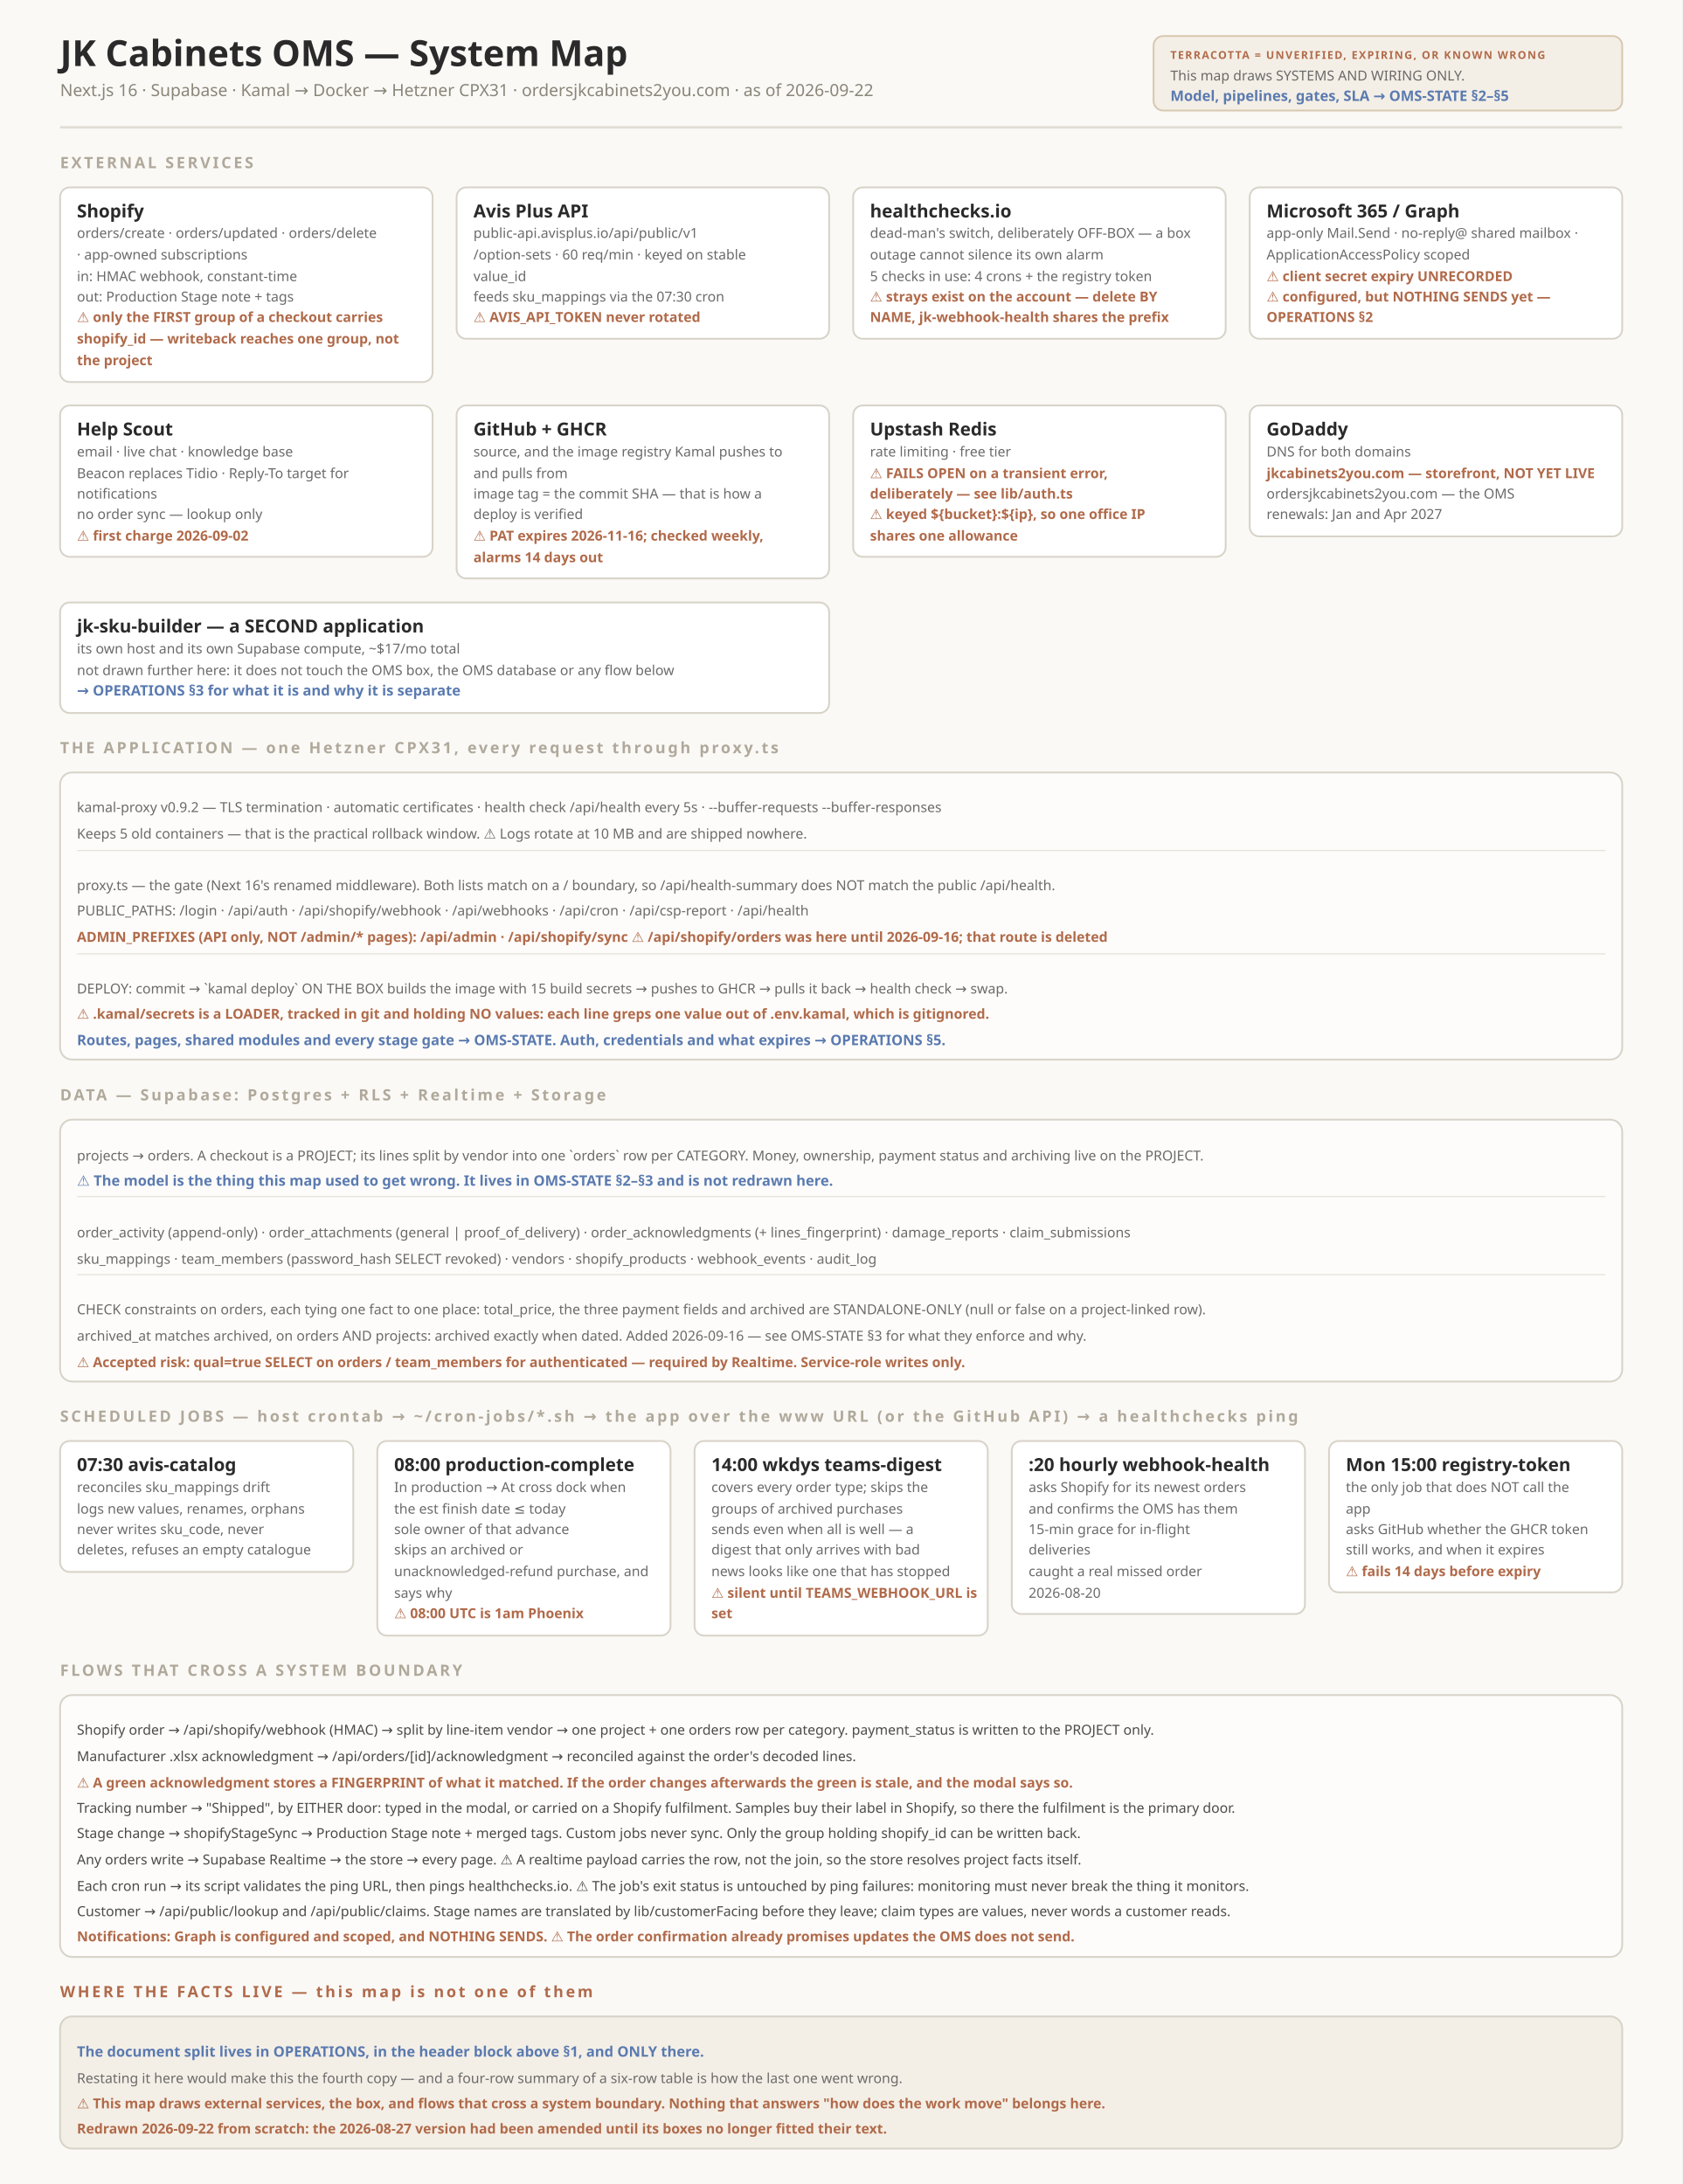
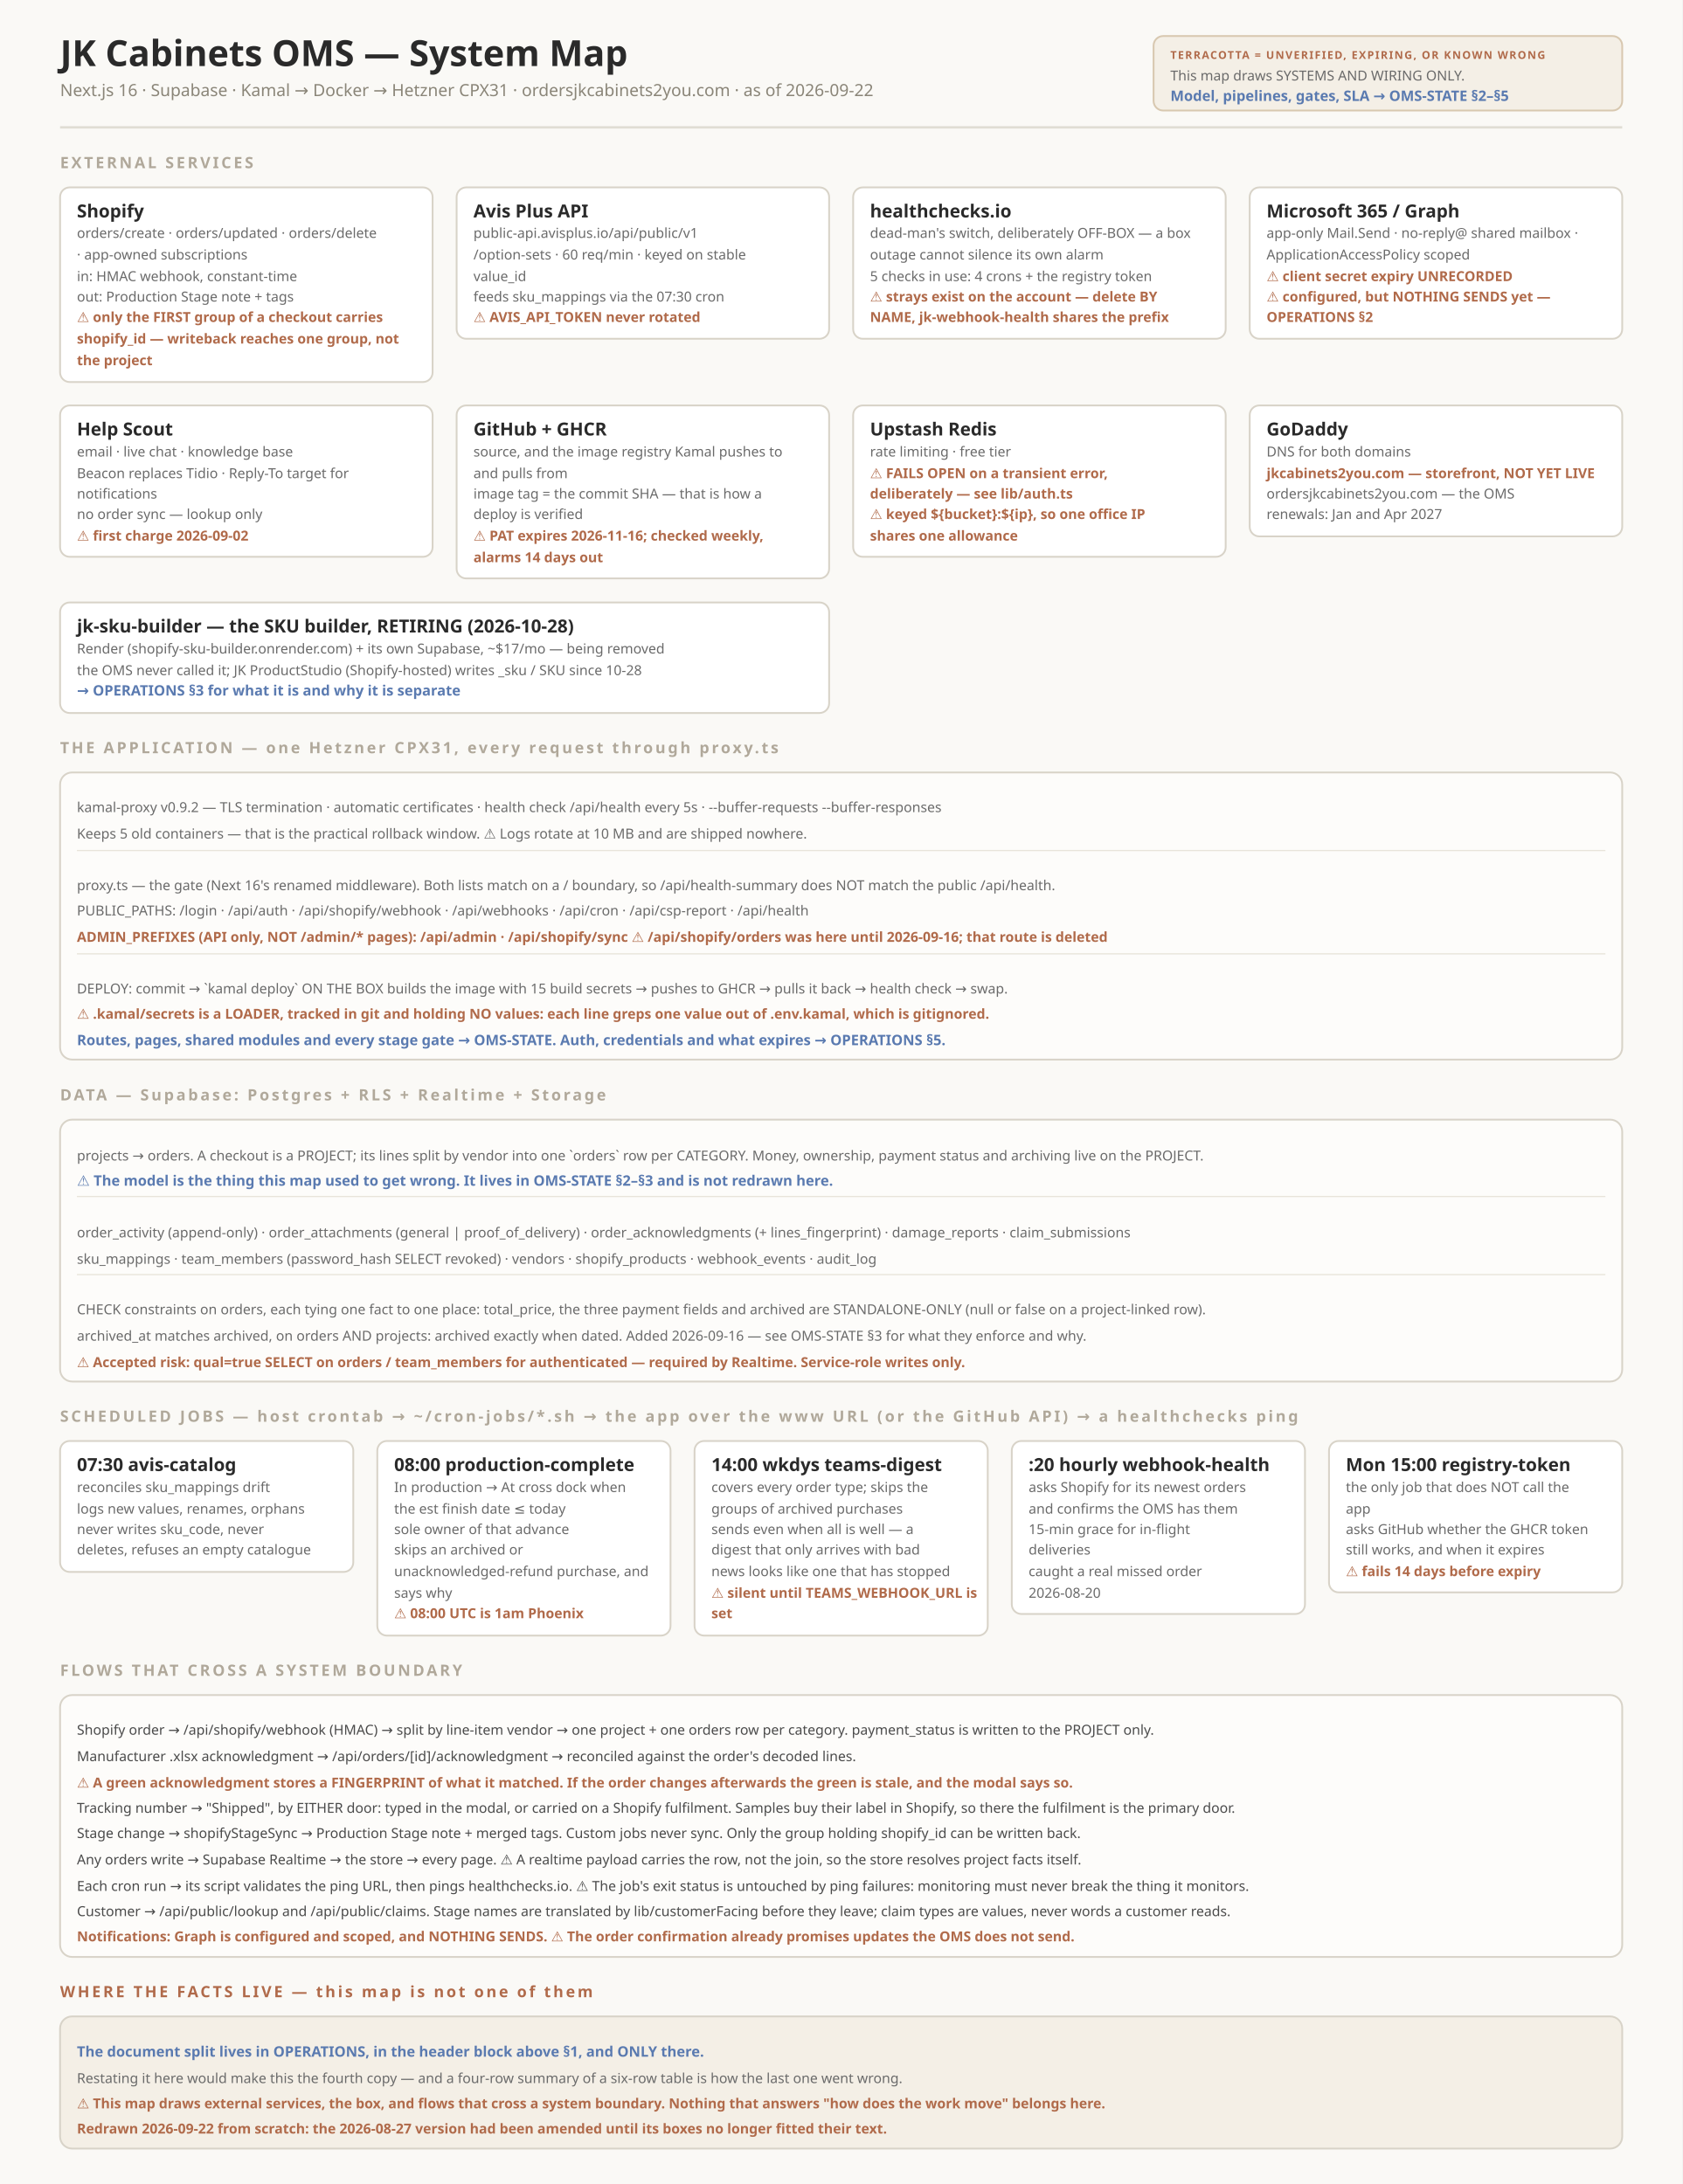
<svg xmlns="http://www.w3.org/2000/svg" viewBox="0 0 1400 1818" font-family="'Segoe UI', system-ui, sans-serif">
  <defs>
    <style>
    .title { font-size: 30px; font-weight: 700; fill: #2a2a2a; }
    .subtitle { font-size: 14px; fill: #8a8578; }
    .zone { font-size: 13px; font-weight: 700; letter-spacing: 2px; fill: #b0a89a; }
    .zoneRed { font-size: 13px; font-weight: 700; letter-spacing: 2px; fill: #b06a4a; }
    .box-title { font-size: 15px; font-weight: 700; fill: #2a2a2a; }
    .box-sub { font-size: 11.5px; fill: #6a6a6a; }
    .box-sub-em { font-size: 11.5px; fill: #b06a4a; font-weight: 600; }
    .flowsub { font-size: 11.5px; fill: #4a4a4a; }
    .ptr { font-size: 12px; fill: #5a7ab0; font-weight: 600; }
    .new { font-size: 9px; font-weight: 700; fill: #b06a4a; letter-spacing: 1px; }
  </style>
  </defs>
  <rect width="1400" height="1818" fill="#faf9f6" />
  <text x="50" y="55" class="title">JK Cabinets OMS — System Map</text>
  <text x="50" y="80" class="subtitle">Next.js 16 · Supabase · Kamal → Docker → Hetzner CPX31 · ordersjkcabinets2you.com · as of 2026-09-22</text>
  <rect x="960" y="30" width="390" height="62" rx="8" fill="#f4efe6" stroke="#d8c8b0" stroke-width="1.5" />
  <text x="974" y="49" class="new">TERRACOTTA = UNVERIFIED, EXPIRING, OR KNOWN WRONG</text>
  <text x="974" y="67" class="box-sub">This map draws SYSTEMS AND WIRING ONLY.</text>
  <text x="974" y="84" class="ptr">Model, pipelines, gates, SLA → OMS-STATE §2–§5</text>
  <line x1="50" y1="106" x2="1350" y2="106" stroke="#e0ddd4" stroke-width="2" />
  <text x="50" y="140" class="zone">EXTERNAL SERVICES</text>
  <rect x="50" y="156" width="310" height="162" rx="8" fill="#fff" stroke="#d8d3c8" stroke-width="1.5" />
  <text x="64" y="181" class="box-title">Shopify</text>
  <text x="64" y="198" class="box-sub">orders/create · orders/updated · orders/delete</text>
  <text x="64" y="216" class="box-sub">· app-owned subscriptions</text>
  <text x="64" y="234" class="box-sub">in: HMAC webhook, constant-time</text>
  <text x="64" y="251" class="box-sub">out: Production Stage note + tags</text>
  <text x="64" y="268" class="box-sub-em">⚠ only the FIRST group of a checkout carries</text>
  <text x="64" y="286" class="box-sub-em">shopify_id — writeback reaches one group, not</text>
  <text x="64" y="304" class="box-sub-em">the project</text>
  <rect x="380" y="156" width="310" height="126" rx="8" fill="#fff" stroke="#d8d3c8" stroke-width="1.5" />
  <text x="394" y="181" class="box-title">Avis Plus API</text>
  <text x="394" y="198" class="box-sub">public-api.avisplus.io/api/public/v1</text>
  <text x="394" y="216" class="box-sub">/option-sets · 60 req/min · keyed on stable</text>
  <text x="394" y="234" class="box-sub">value_id</text>
  <text x="394" y="251" class="box-sub">feeds sku_mappings via the 07:30 cron</text>
  <text x="394" y="268" class="box-sub-em">⚠ AVIS_API_TOKEN never rotated</text>
  <rect x="710" y="156" width="310" height="126" rx="8" fill="#fff" stroke="#d8d3c8" stroke-width="1.5" />
  <text x="724" y="181" class="box-title">healthchecks.io</text>
  <text x="724" y="198" class="box-sub">dead-man's switch, deliberately OFF-BOX — a box</text>
  <text x="724" y="216" class="box-sub">outage cannot silence its own alarm</text>
  <text x="724" y="234" class="box-sub">5 checks in use: 4 crons + the registry token</text>
  <text x="724" y="251" class="box-sub-em">⚠ strays exist on the account — delete BY</text>
  <text x="724" y="268" class="box-sub-em">NAME, jk-webhook-health shares the prefix</text>
  <rect x="1040" y="156" width="310" height="126" rx="8" fill="#fff" stroke="#d8d3c8" stroke-width="1.5" />
  <text x="1054" y="181" class="box-title">Microsoft 365 / Graph</text>
  <text x="1054" y="198" class="box-sub">app-only Mail.Send · no-reply@ shared mailbox ·</text>
  <text x="1054" y="216" class="box-sub">ApplicationAccessPolicy scoped</text>
  <text x="1054" y="234" class="box-sub-em">⚠ client secret expiry UNRECORDED</text>
  <text x="1054" y="251" class="box-sub-em">⚠ configured, but NOTHING SENDS yet —</text>
  <text x="1054" y="268" class="box-sub-em">OPERATIONS §2</text>
  <rect x="50" y="337.5" width="310" height="126" rx="8" fill="#fff" stroke="#d8d3c8" stroke-width="1.5" />
  <text x="64" y="362.5" class="box-title">Help Scout</text>
  <text x="64" y="380" class="box-sub">email · live chat · knowledge base</text>
  <text x="64" y="398" class="box-sub">Beacon replaces Tidio · Reply-To target for</text>
  <text x="64" y="415" class="box-sub">notifications</text>
  <text x="64" y="432" class="box-sub">no order sync — lookup only</text>
  <text x="64" y="450" class="box-sub-em">⚠ first charge 2026-09-02</text>
  <rect x="380" y="337.5" width="310" height="144" rx="8" fill="#fff" stroke="#d8d3c8" stroke-width="1.5" />
  <text x="394" y="362.5" class="box-title">GitHub + GHCR</text>
  <text x="394" y="380" class="box-sub">source, and the image registry Kamal pushes to</text>
  <text x="394" y="398" class="box-sub">and pulls from</text>
  <text x="394" y="415" class="box-sub">image tag = the commit SHA — that is how a</text>
  <text x="394" y="432" class="box-sub">deploy is verified</text>
  <text x="394" y="450" class="box-sub-em">⚠ PAT expires 2026-11-16; checked weekly,</text>
  <text x="394" y="468" class="box-sub-em">alarms 14 days out</text>
  <rect x="710" y="337.5" width="310" height="126" rx="8" fill="#fff" stroke="#d8d3c8" stroke-width="1.5" />
  <text x="724" y="362.5" class="box-title">Upstash Redis</text>
  <text x="724" y="380" class="box-sub">rate limiting · free tier</text>
  <text x="724" y="398" class="box-sub-em">⚠ FAILS OPEN on a transient error,</text>
  <text x="724" y="415" class="box-sub-em">deliberately — see lib/auth.ts</text>
  <text x="724" y="432" class="box-sub-em">⚠ keyed ${bucket}:${ip}, so one office IP</text>
  <text x="724" y="450" class="box-sub-em">shares one allowance</text>
  <rect x="1040" y="337.5" width="310" height="109" rx="8" fill="#fff" stroke="#d8d3c8" stroke-width="1.5" />
  <text x="1054" y="362.5" class="box-title">GoDaddy</text>
  <text x="1054" y="380" class="box-sub">DNS for both domains</text>
  <text x="1054" y="398" class="box-sub-em">jkcabinets2you.com — storefront, NOT YET LIVE</text>
  <text x="1054" y="415" class="box-sub">ordersjkcabinets2you.com — the OMS</text>
  <text x="1054" y="432" class="box-sub">renewals: Jan and Apr 2027</text>
  <rect x="50" y="501.5" width="640" height="92" rx="8" fill="#fff" stroke="#d8d3c8" stroke-width="1.5" />
-   <text x="64" y="526.5" class="box-title">jk-sku-builder — a SECOND application</text>
-   <text x="64" y="544" class="box-sub">its own host and its own Supabase compute, ~$17/mo total</text>
-   <text x="64" y="562" class="box-sub">not drawn further here: it does not touch the OMS box, the OMS database or any flow below</text>
+   <text x="64" y="526.5" class="box-title">jk-sku-builder — the SKU builder, RETIRING (2026-10-28)</text>
+   <text x="64" y="544" class="box-sub">Render (shopify-sku-builder.onrender.com) + its own Supabase, ~$17/mo — being removed</text>
+   <text x="64" y="562" class="box-sub">the OMS never called it; JK ProductStudio (Shopify-hosted) writes _sku / SKU since 10-28</text>
  <text x="64" y="579" class="ptr">→ OPERATIONS §3 for what it is and why it is separate</text>
  <text x="50" y="627.0" class="zone">THE APPLICATION — one Hetzner CPX31, every request through proxy.ts</text>
  <rect x="50" y="643.0" width="1300" height="239" rx="10" fill="#fdfcfa" stroke="#d8d3c8" stroke-width="1.5" />
  <text x="64" y="676" class="box-sub">kamal-proxy v0.9.2 — TLS termination · automatic certificates · health check /api/health every 5s · --buffer-requests --buffer-responses</text>
  <text x="64" y="698" class="box-sub">Keeps 5 old containers — that is the practical rollback window. ⚠ Logs rotate at 10 MB and are shipped nowhere.</text>
  <line x1="64" y1="708" x2="1336" y2="708" stroke="#e8e4da" stroke-width="1" />
  <text x="64" y="741" class="box-sub">proxy.ts — the gate (Next 16's renamed middleware). Both lists match on a / boundary, so /api/health-summary does NOT match the public /api/health.</text>
  <text x="64" y="762" class="box-sub">PUBLIC_PATHS: /login · /api/auth · /api/shopify/webhook · /api/webhooks · /api/cron · /api/csp-report · /api/health</text>
  <text x="64" y="784" class="box-sub-em">ADMIN_PREFIXES (API only, NOT /admin/* pages): /api/admin · /api/shopify/sync ⚠ /api/shopify/orders was here until 2026-09-16; that route is deleted</text>
  <line x1="64" y1="794" x2="1336" y2="794" stroke="#e8e4da" stroke-width="1" />
  <text x="64" y="827" class="box-sub">DEPLOY: commit → `kamal deploy` ON THE BOX builds the image with 15 build secrets → pushes to GHCR → pulls it back → health check → swap.</text>
  <text x="64" y="848" class="box-sub-em">⚠ .kamal/secrets is a LOADER, tracked in git and holding NO values: each line greps one value out of .env.kamal, which is gitignored.</text>
  <text x="64" y="870" class="ptr">Routes, pages, shared modules and every stage gate → OMS-STATE. Auth, credentials and what expires → OPERATIONS §5.</text>
  <text x="50" y="916.0" class="zone">DATA — Supabase: Postgres + RLS + Realtime + Storage</text>
  <rect x="50" y="932.0" width="1300" height="218" rx="10" fill="#fdfcfa" stroke="#d8d3c8" stroke-width="1.5" />
  <text x="64" y="966" class="box-sub">projects → orders. A checkout is a PROJECT; its lines split by vendor into one `orders` row per CATEGORY. Money, ownership, payment status and archiving live on the PROJECT.</text>
  <text x="64" y="987" class="ptr">⚠ The model is the thing this map used to get wrong. It lives in OMS-STATE §2–§3 and is not redrawn here.</text>
  <line x1="64" y1="996" x2="1336" y2="996" stroke="#e8e4da" stroke-width="1" />
  <text x="64" y="1030" class="box-sub">order_activity (append-only) · order_attachments (general | proof_of_delivery) · order_acknowledgments (+ lines_fingerprint) · damage_reports · claim_submissions</text>
  <text x="64" y="1052" class="box-sub">sku_mappings · team_members (password_hash SELECT revoked) · vendors · shopify_products · webhook_events · audit_log</text>
  <line x1="64" y1="1061" x2="1336" y2="1061" stroke="#e8e4da" stroke-width="1" />
  <text x="64" y="1094" class="box-sub">CHECK constraints on orders, each tying one fact to one place: total_price, the three payment fields and archived are STANDALONE-ONLY (null or false on a project-linked row).</text>
  <text x="64" y="1116" class="box-sub">archived_at matches archived, on orders AND projects: archived exactly when dated. Added 2026-09-16 — see OMS-STATE §3 for what they enforce and why.</text>
  <text x="64" y="1138" class="box-sub-em">⚠ Accepted risk: qual=true SELECT on orders / team_members for authenticated — required by Realtime. Service-role writes only.</text>
  <text x="50" y="1183.5" class="zone">SCHEDULED JOBS — host crontab → ~/cron-jobs/*.sh → the app over the www URL (or the GitHub API) → a healthchecks ping</text>
  <rect x="50" y="1199.5" width="244" height="109" rx="8" fill="#fff" stroke="#d8d3c8" stroke-width="1.5" />
  <text x="64" y="1224.5" class="box-title">07:30 avis-catalog</text>
  <text x="64" y="1242" class="box-sub">reconciles sku_mappings drift</text>
  <text x="64" y="1260" class="box-sub">logs new values, renames, orphans</text>
  <text x="64" y="1277" class="box-sub">never writes sku_code, never</text>
  <text x="64" y="1294" class="box-sub">deletes, refuses an empty catalogue</text>
  <rect x="314" y="1199.5" width="244" height="162" rx="8" fill="#fff" stroke="#d8d3c8" stroke-width="1.5" />
  <text x="328" y="1224.5" class="box-title">08:00 production-complete</text>
  <text x="328" y="1242" class="box-sub">In production → At cross dock when</text>
  <text x="328" y="1260" class="box-sub">the est finish date ≤ today</text>
  <text x="328" y="1277" class="box-sub">sole owner of that advance</text>
  <text x="328" y="1294" class="box-sub">skips an archived or</text>
  <text x="328" y="1312" class="box-sub">unacknowledged-refund purchase, and</text>
  <text x="328" y="1330" class="box-sub">says why</text>
  <text x="328" y="1347" class="box-sub-em">⚠ 08:00 UTC is 1am Phoenix</text>
  <rect x="578" y="1199.5" width="244" height="162" rx="8" fill="#fff" stroke="#d8d3c8" stroke-width="1.5" />
  <text x="592" y="1224.5" class="box-title">14:00 wkdys teams-digest</text>
  <text x="592" y="1242" class="box-sub">covers every order type; skips the</text>
  <text x="592" y="1260" class="box-sub">groups of archived purchases</text>
  <text x="592" y="1277" class="box-sub">sends even when all is well — a</text>
  <text x="592" y="1294" class="box-sub">digest that only arrives with bad</text>
  <text x="592" y="1312" class="box-sub">news looks like one that has stopped</text>
  <text x="592" y="1330" class="box-sub-em">⚠ silent until TEAMS_WEBHOOK_URL is</text>
  <text x="592" y="1347" class="box-sub-em">set</text>
  <rect x="842" y="1199.5" width="244" height="144" rx="8" fill="#fff" stroke="#d8d3c8" stroke-width="1.5" />
  <text x="856" y="1224.5" class="box-title">:20 hourly webhook-health</text>
  <text x="856" y="1242" class="box-sub">asks Shopify for its newest orders</text>
  <text x="856" y="1260" class="box-sub">and confirms the OMS has them</text>
  <text x="856" y="1277" class="box-sub">15-min grace for in-flight</text>
  <text x="856" y="1294" class="box-sub">deliveries</text>
  <text x="856" y="1312" class="box-sub">caught a real missed order</text>
  <text x="856" y="1330" class="box-sub">2026-08-20</text>
  <rect x="1106" y="1199.5" width="244" height="126" rx="8" fill="#fff" stroke="#d8d3c8" stroke-width="1.5" />
  <text x="1120" y="1224.5" class="box-title">Mon 15:00 registry-token</text>
  <text x="1120" y="1242" class="box-sub">the only job that does NOT call the</text>
  <text x="1120" y="1260" class="box-sub">app</text>
  <text x="1120" y="1277" class="box-sub">asks GitHub whether the GHCR token</text>
  <text x="1120" y="1294" class="box-sub">still works, and when it expires</text>
  <text x="1120" y="1312" class="box-sub-em">⚠ fails 14 days before expiry</text>
  <text x="50" y="1395.0" class="zone">FLOWS THAT CROSS A SYSTEM BOUNDARY</text>
  <rect x="50" y="1411.0" width="1300" height="218" rx="10" fill="#fdfcfa" stroke="#d8d3c8" stroke-width="1.5" />
  <text x="64" y="1444" class="flowsub">Shopify order → /api/shopify/webhook (HMAC) → split by line-item vendor → one project + one orders row per category. payment_status is written to the PROJECT only.</text>
  <text x="64" y="1466" class="flowsub">Manufacturer .xlsx acknowledgment → /api/orders/[id]/acknowledgment → reconciled against the order's decoded lines.</text>
  <text x="64" y="1488" class="box-sub-em">⚠ A green acknowledgment stores a FINGERPRINT of what it matched. If the order changes afterwards the green is stale, and the modal says so.</text>
  <text x="64" y="1509" class="flowsub">Tracking number → "Shipped", by EITHER door: typed in the modal, or carried on a Shopify fulfilment. Samples buy their label in Shopify, so there the fulfilment is the primary door.</text>
  <text x="64" y="1530" class="flowsub">Stage change → shopifyStageSync → Production Stage note + merged tags. Custom jobs never sync. Only the group holding shopify_id can be written back.</text>
  <text x="64" y="1552" class="flowsub">Any orders write → Supabase Realtime → the store → every page. ⚠ A realtime payload carries the row, not the join, so the store resolves project facts itself.</text>
  <text x="64" y="1574" class="flowsub">Each cron run → its script validates the ping URL, then pings healthchecks.io. ⚠ The job's exit status is untouched by ping failures: monitoring must never break the thing it monitors.</text>
  <text x="64" y="1595" class="flowsub">Customer → /api/public/lookup and /api/public/claims. Stage names are translated by lib/customerFacing before they leave; claim types are values, never words a customer reads.</text>
  <text x="64" y="1616" class="box-sub-em">Notifications: Graph is configured and scoped, and NOTHING SENDS. ⚠ The order confirmation already promises updates the OMS does not send.</text>
  <text x="50" y="1662.5" class="zoneRed">WHERE THE FACTS LIVE — this map is not one of them</text>
  <rect x="50" y="1678.5" width="1300" height="110" rx="10" fill="#f4efe6" stroke="#d8d3c8" stroke-width="1.5" />
  <text x="64" y="1712" class="ptr">The document split lives in OPERATIONS, in the header block above §1, and ONLY there.</text>
  <text x="64" y="1734" class="box-sub">Restating it here would make this the fourth copy — and a four-row summary of a six-row table is how the last one went wrong.</text>
  <text x="64" y="1755" class="box-sub-em">⚠ This map draws external services, the box, and flows that cross a system boundary. Nothing that answers "how does the work move" belongs here.</text>
  <text x="64" y="1776" class="box-sub-em">Redrawn 2026-09-22 from scratch: the 2026-08-27 version had been amended until its boxes no longer fitted their text.</text>
</svg>
